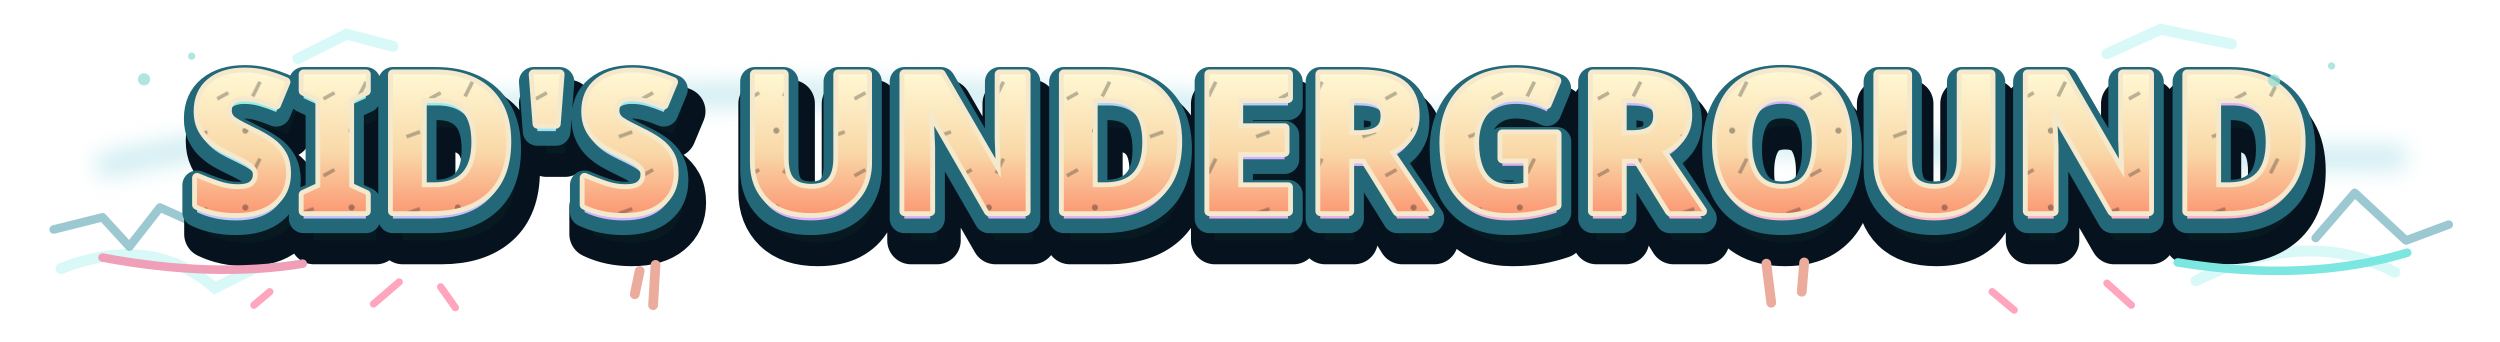
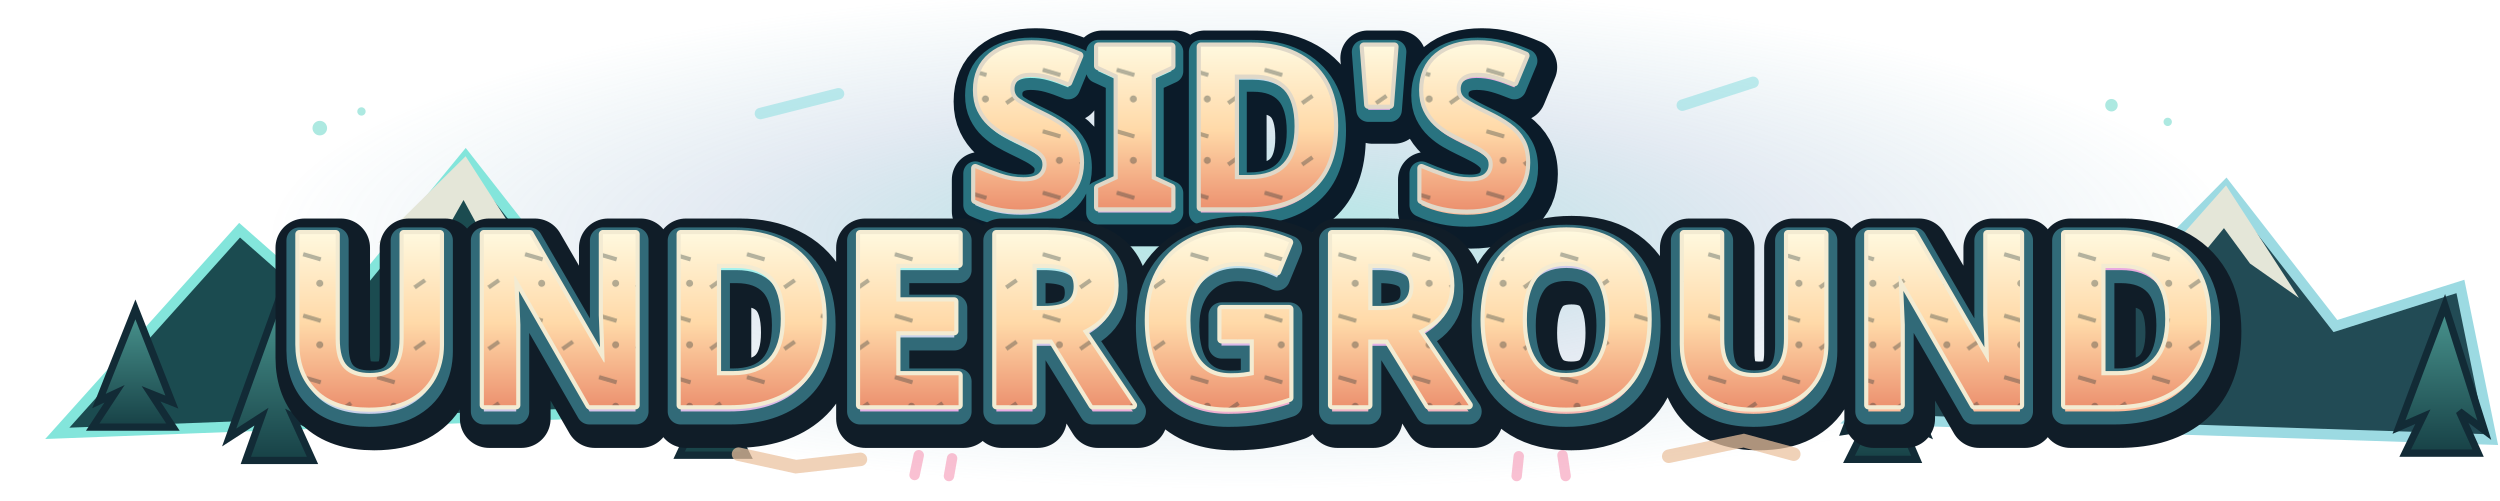
- <svg xmlns="http://www.w3.org/2000/svg" viewBox="0 0 2048 280" width="2048" height="280" role="img" aria-label="Sid's Underground graffiti mural">
+ <svg xmlns="http://www.w3.org/2000/svg" viewBox="0 0 2400 480" width="2400" height="480" role="img" aria-label="Sid's Underground central graffiti mural">
  <defs>
-     <linearGradient id="gold" x1="0" y1="0" x2="0" y2="1">
-       <stop offset="0" stop-color="#fff8d4" />
-       <stop offset=".57" stop-color="#f9d8a8" />
-       <stop offset="1" stop-color="#fb9974" />
+     <linearGradient id="ivory" x1="0" y1="0" x2="0" y2="1">
+       <stop stop-color="#fff9df" />
+       <stop offset=".52" stop-color="#ffd9a8" />
+       <stop offset="1" stop-color="#ec916f" />
    </linearGradient>
-     <linearGradient id="rainbow" x1="0" y1="0" x2="1" y2=".7">
-       <stop offset="0" stop-color="#8ef5dd" />
-       <stop offset=".28" stop-color="#9de3f7" />
-       <stop offset=".63" stop-color="#d5afff" />
-       <stop offset="1" stop-color="#ffb3d0" />
+     <linearGradient id="pink" x1="0" y1="0" x2="1" y2=".7">
+       <stop stop-color="#8ff4e5" />
+       <stop offset=".31" stop-color="#adf1ef" />
+       <stop offset=".7" stop-color="#e8a9e5" />
+       <stop offset="1" stop-color="#ffbd9c" />
    </linearGradient>
-     <filter id="soft" x="-20%" y="-60%" width="140%" height="220%">
+     <linearGradient id="forest" x1="0" y1="0" x2="0" y2="1">
+       <stop stop-color="#4a9690" />
+       <stop offset="1" stop-color="#174146" />
+     </linearGradient>
+     <radialGradient id="halo">
+       <stop stop-color="#53d3c9" stop-opacity=".47" />
+       <stop offset=".56" stop-color="#6289b7" stop-opacity=".17" />
+       <stop offset="1" stop-color="#61a5b7" stop-opacity="0" />
+     </radialGradient>
+     <filter id="blur" x="-30%" y="-45%" width="160%" height="190%">
      <feGaussianBlur stdDeviation="9" />
    </filter>
-     <pattern id="grain" width="87" height="63" patternUnits="userSpaceOnUse">
-       <path d="M4 18l9 -5 M39 4l-6 12 M72 49l11 -4" stroke="#090e15" stroke-width="3" opacity=".28" />
-       <circle cx="27" cy="44" r="2.5" fill="#15151c" opacity=".35" />
+     <pattern id="wear" patternUnits="userSpaceOnUse" width="71" height="59">
+       <path d="M7 8l17 5M43 40l10-7" stroke="#152d31" stroke-width="4" opacity=".32" />
+       <circle cx="23" cy="36" r="3.4" fill="#10262d" opacity=".32" />
    </pattern>
  </defs>
-   <g opacity=".28" fill="none" stroke="#72ebe7" stroke-width="9" stroke-linecap="round">
-     <path d="M50 220Q124 191 176 236L232 208 M1799 230Q1890 185 1962 223" />
-     <path d="M244 48l40 -20 38 10 M1726 44l44 -20 58 12" />
+   <ellipse cx="1200" cy="228" rx="940" ry="242" fill="url(#halo)" />
+   <g opacity=".75" fill="none" stroke-linecap="round">
+     <path d="M162 344Q427 264 620 307M1780 300Q1985 249 2231 337" stroke="#82e3d7" stroke-width="22" />
+     <path d="M168 362Q432 286 629 326M1781 320Q1987 270 2223 355" stroke="#102c36" stroke-width="9" />
  </g>
-   <g fill="none" stroke="#6cc8d6" stroke-width="18" opacity=".36" filter="url(#soft)">
-     <path d="M80 137Q476 48 1032 90T1970 129" />
+   <path d="M55 416L230 221L322 302L447 150L551 283L637 234L740 390Z" fill="#1b4b50" stroke="#83e5db" stroke-width="10" />
+   <path d="M1779 402L1915 277L1992 325L2137 178L2242 313L2362 275L2392 422Z" fill="#224b55" stroke="#9cdae2" stroke-width="10" />
+   <path d="M363 233l84-83 65 101-48-24-19-35-21 37Z M2067 257l70-79 70 108-47-33-25-34-23 28Z" fill="#e4e6d8" />
+   <g fill="url(#forest)" stroke="#122b36" stroke-width="7">
+     <path d="M95 385l35-88 35 89-20-8 21 32H89l21-32Z" />
+     <path d="M220 420l48-133 42 128-29-15 19 42h-64l15-42Z" />
+     <path d="M645 412l40-98 39 102-22-9 15 30h-65l15-32Z" />
+     <path d="M1771 414l37-95 41 96-25-11 16 37h-65l15-30Z" />
+     <path d="M2303 410l44-117 38 120-24-18 18 40h-70l17-35Z" />
  </g>
-   <g fill="none" stroke-linejoin="round" stroke-linecap="round">
-     <path d="M44 188l40 -10 22 24 25 -32 40 18 M1897 195l32 -37 42 39 35 -13" stroke="#79b5c1" stroke-width="7" opacity=".75" />
-     <path d="M327 231l-21 18 m-85 -10l-13 11 m153 -15l12 17 M1632 239l18 15m76 -22l20 18" stroke="#ffa5bd" stroke-width="6" />
+   <g fill="#8adfd4" opacity=".7">
+     <circle cx="307" cy="123" r="7" />
+     <circle cx="347" cy="107" r="4" />
+     <circle cx="2027" cy="101" r="6" />
+     <circle cx="2081" cy="117" r="4" />
  </g>
-   <g text-anchor="middle" font-family="Impact,'Arial Black',sans-serif" font-stretch="condensed" font-weight="900" paint-order="stroke" stroke-linejoin="round">
-     <text x="1029" y="197" font-size="157" fill="#071a22" stroke="#06131e" stroke-width="39" letter-spacing="2.5">SID'S UNDERGROUND</text>
-     <text x="1024" y="179" font-size="157" fill="url(#rainbow)" stroke="#236879" stroke-width="24" letter-spacing="3">SID'S UNDERGROUND</text>
-     <text x="1024" y="173" font-size="157" fill="url(#gold)" stroke="#f4e8cd" stroke-width="8" letter-spacing="3">SID'S UNDERGROUND</text>
-     <text x="1024" y="173" font-size="157" fill="url(#grain)" stroke="none" letter-spacing="3">SID'S UNDERGROUND</text>
+   <g text-anchor="middle" font-family="Impact,'Arial Black',sans-serif" font-weight="900" letter-spacing="2" stroke-linejoin="round" paint-order="stroke">
+     <text x="1204" y="210" font-size="216" stroke="#0b1b29" stroke-width="53" fill="#11242b">SID'S</text>
+     <text x="1200" y="204" font-size="216" stroke="#297380" stroke-width="23" fill="url(#pink)">SID'S</text>
+     <text x="1200" y="199" font-size="216" stroke="#e0d8c8" stroke-width="8" fill="url(#ivory)">SID'S</text>
+     <text x="1200" y="199" font-size="216" stroke="none" fill="url(#wear)">SID'S</text>
+     <text x="1205" y="402" font-size="230" stroke="#101d28" stroke-width="56" fill="#111d2b">UNDERGROUND</text>
+     <text x="1200" y="395" font-size="230" stroke="#316a78" stroke-width="25" fill="url(#pink)">UNDERGROUND</text>
+     <text x="1200" y="389" font-size="230" stroke="#f3ebd2" stroke-width="8" fill="url(#ivory)">UNDERGROUND</text>
+     <text x="1200" y="389" font-size="230" stroke="none" fill="url(#wear)">UNDERGROUND</text>
  </g>
-   <g stroke-linecap="round">
-     <path d="M84 211Q175 228 248 216" fill="none" stroke="#ef9fb7" stroke-width="7" />
-     <path d="M1784 215Q1889 232 1972 207" fill="none" stroke="#7ce6e1" stroke-width="7" />
-     <path d="M524 222l-4 19m17 -24l-2 33 M1447 216l4 32m27 -33l-2 24" stroke="#ebac9d" stroke-width="8" />
-   </g>
-   <g fill="#94ddd5" opacity=".75">
-     <circle cx="118" cy="65" r="5" />
-     <circle cx="157" cy="46" r="3" />
-     <circle cx="1863" cy="66" r="5" />
-     <circle cx="1910" cy="54" r="3" />
+   <g stroke-linecap="round" fill="none">
+     <path d="M709 436l55 12 62-7 M1602 438l72-15 48 13" stroke="#eac09d" stroke-width="13" opacity=".72" />
+     <path d="M730 109L805 90 M1615 101l68-22" stroke="#91dfe2" stroke-width="11" opacity=".58" />
+     <path d="M882 437l-4 19m36-16l-3 17M1500 437l3 20m-45-19l-2 19" stroke="#f6a3bd" stroke-width="10" opacity=".68" />
  </g>
</svg>
